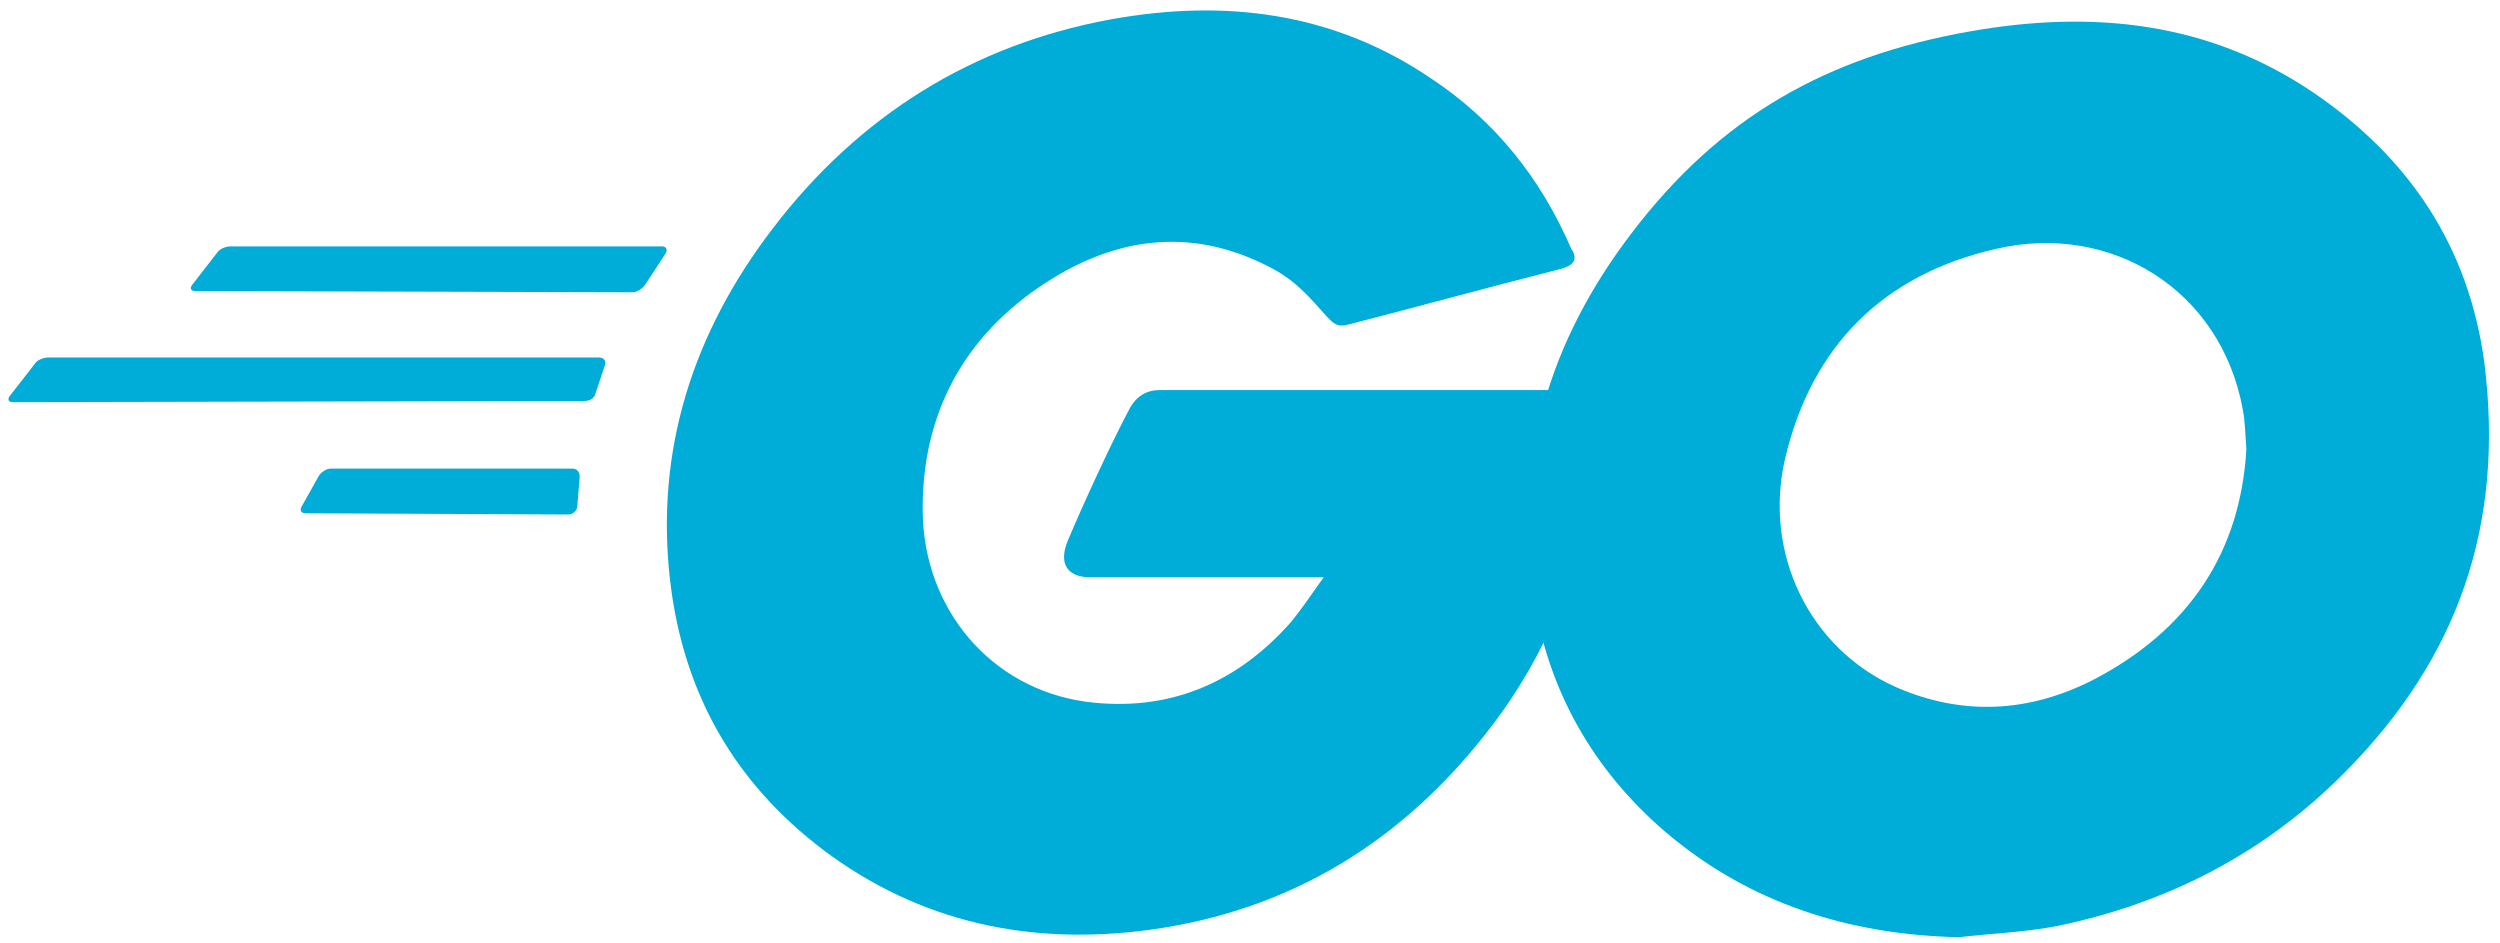
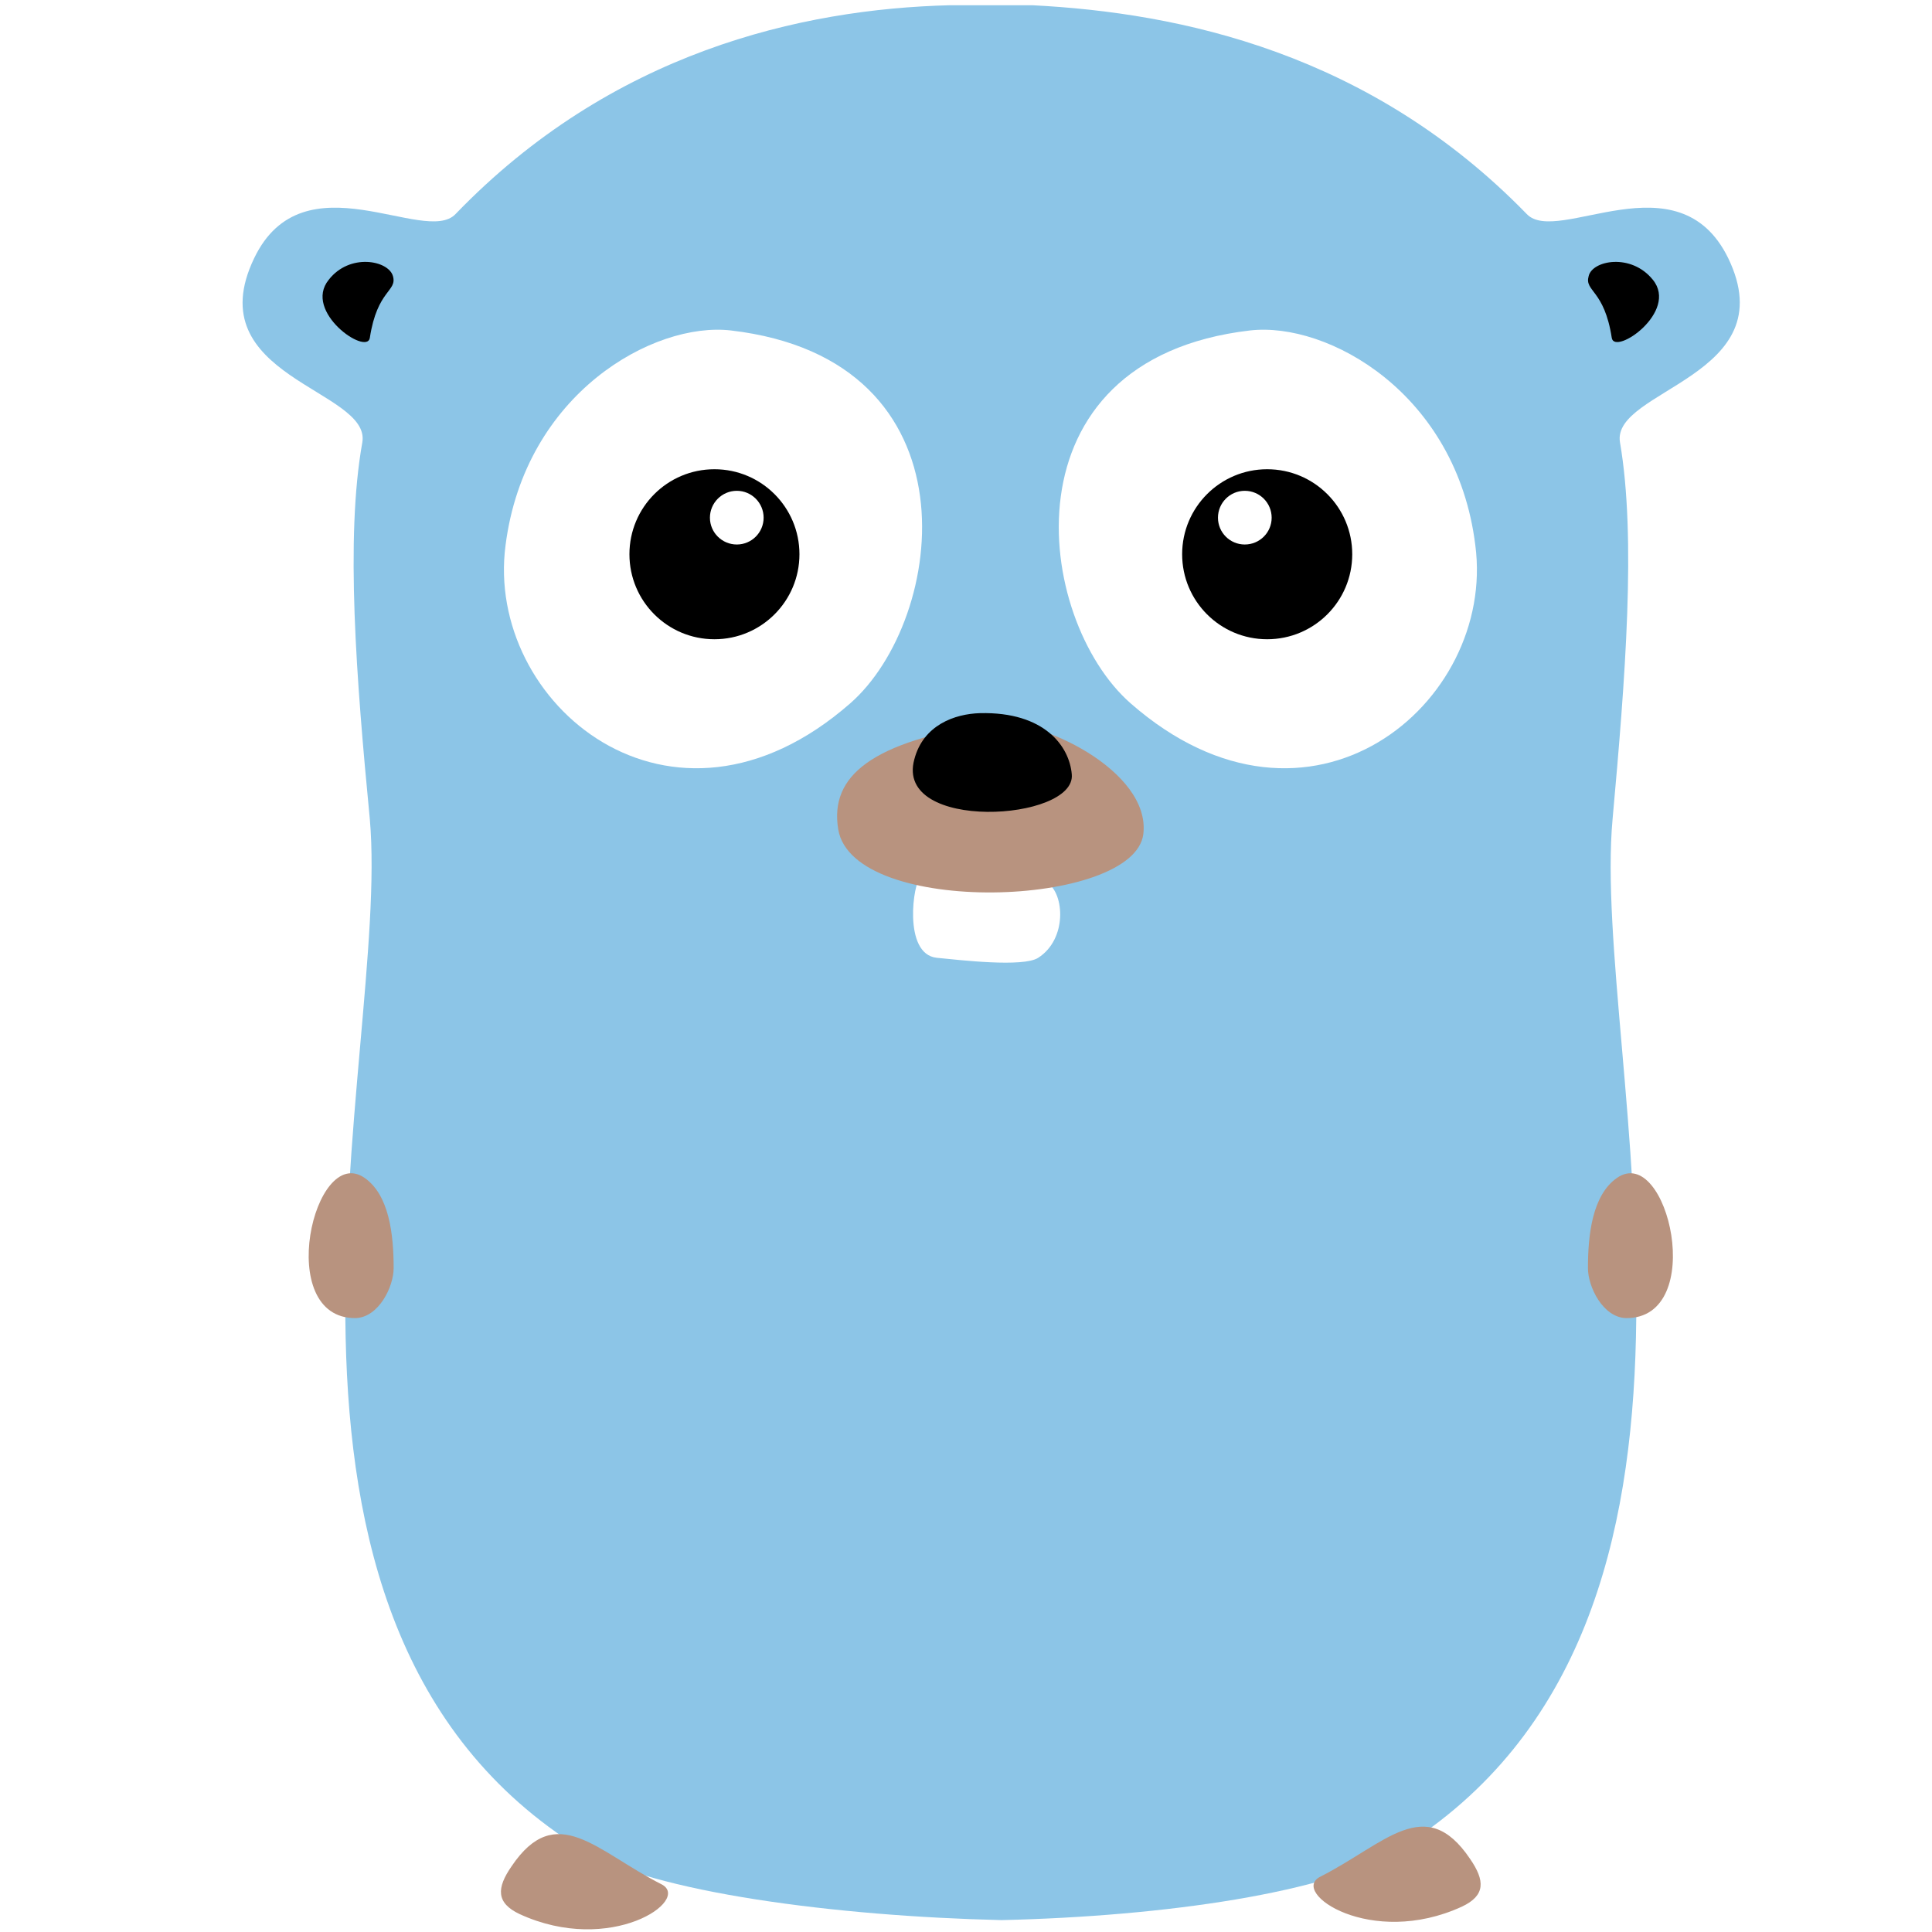
- <svg xmlns="http://www.w3.org/2000/svg" height="78" viewBox="0 0 207 78" width="207">
-   <g fill="#00ADD8" fill-rule="evenodd">
-     <path d="m16.2 24.1c-.4 0-.5-.2-.3-.5l2.1-2.7c.2-.3.7-.5 1.1-.5h35.7c.4 0 .5.3.3.6l-1.7 2.6c-.2.3-.7.6-1 .6z" />
-     <path d="m1.1 33.3c-.4 0-.5-.2-.3-.5l2.1-2.7c.2-.3.7-.5 1.1-.5h45.6c.4 0 .6.3.5.6l-.8 2.4c-.1.4-.5.6-.9.6z" />
-     <path d="m25.3 42.5c-.4 0-.5-.3-.3-.6l1.4-2.5c.2-.3.6-.6 1-.6h20c.4 0 .6.3.6.7l-.2 2.4c0 .4-.4.7-.7.7z" />
-     <g transform="translate(55)">
-       <path d="m74.1 22.3c-6.3 1.6-10.6 2.8-16.8 4.4-1.5.4-1.6.5-2.9-1-1.5-1.7-2.6-2.8-4.7-3.8-6.3-3.1-12.4-2.2-18.1 1.5-6.8 4.4-10.3 10.9-10.2 19 .1 8 5.6 14.6 13.5 15.7 6.8.9 12.5-1.5 17-6.6.9-1.1 1.7-2.3 2.7-3.7-3.6 0-8.1 0-19.3 0-2.1 0-2.6-1.3-1.9-3 1.3-3.1 3.7-8.3 5.1-10.9.3-.6 1-1.6 2.5-1.6h36.4c-.2 2.7-.2 5.4-.6 8.1-1.1 7.2-3.8 13.8-8.2 19.6-7.2 9.5-16.6 15.4-28.5 17-9.8 1.3-18.9-.6-26.9-6.6-7.4-5.6-11.6-13-12.7-22.2-1.3-10.9 1.9-20.7 8.5-29.3 7.1-9.3 16.5-15.2 28-17.3 9.4-1.7 18.4-.6 26.5 4.9 5.3 3.5 9.1 8.3 11.6 14.1.6.9.2 1.4-1 1.7z" />
-       <path d="m107.2 77.6c-9.1-.2-17.4-2.8-24.4-8.8-5.9-5.1-9.6-11.6-10.8-19.3-1.8-11.3 1.3-21.3 8.1-30.2 7.3-9.6 16.1-14.6 28-16.7 10.2-1.8 19.8-.8 28.5 5.1 7.9 5.4 12.8 12.7 14.1 22.3 1.7 13.5-2.2 24.5-11.5 33.9-6.6 6.7-14.7 10.9-24 12.8-2.7.5-5.4.6-8 .9zm23.8-40.4c-.1-1.3-.1-2.3-.3-3.3-1.8-9.9-10.9-15.5-20.4-13.3-9.3 2.1-15.3 8-17.5 17.4-1.8 7.8 2 15.7 9.2 18.9 5.5 2.4 11 2.1 16.3-.6 7.9-4.1 12.2-10.5 12.7-19.1z" fill-rule="nonzero" />
-     </g>
+ <svg xmlns="http://www.w3.org/2000/svg" width="800px" height="800px" viewBox="0 0 24 24">
+   <g fill="none">
+     <path fill="#8CC5E7" d="M21.468,3.206 C22.181,4.68 20.013,4.837 20.124,5.495 C20.328,6.681 20.189,8.442 20.032,10.175 C19.763,13.112 21.959,20.145 17.381,22.971 C16.52,23.509 14.472,23.805 12.452,23.852 C12.452,23.852 12.442,23.852 12.442,23.852 C12.442,23.852 12.433,23.852 12.433,23.852 C10.413,23.805 8.087,23.509 7.225,22.971 C2.657,20.145 4.853,13.112 4.594,10.175 C4.427,8.442 4.288,6.681 4.501,5.495 C4.612,4.837 2.444,4.689 3.158,3.206 C3.769,1.937 5.28,3.058 5.659,2.659 C7.596,0.649 9.95,0.111 11.803,0.065 C11.988,0.065 12.822,0.065 12.822,0.065 C14.666,0.158 17.02,0.658 18.966,2.659 C19.346,3.058 20.847,1.937 21.468,3.206 Z M11.432,10.907 C11.349,10.944 11.21,11.852 11.636,11.898 C11.924,11.926 12.711,12.019 12.897,11.898 C13.258,11.666 13.221,11.11 13.017,10.971 C12.674,10.749 11.525,10.86 11.432,10.907 Z M9.079,4.105 C8.124,3.994 6.521,4.883 6.28,6.774 C6.021,8.738 8.337,10.684 10.561,8.738 C11.757,7.691 12.174,4.466 9.079,4.105 Z M15.528,4.105 C12.433,4.466 12.85,7.691 14.046,8.738 C16.269,10.684 18.586,8.738 18.327,6.774 C18.095,4.883 16.492,3.994 15.528,4.105 Z" />
+     <path fill="#B8937F" d="M12.313,8.988 C12.897,8.905 14.296,9.572 14.203,10.36 C14.092,11.277 10.598,11.398 10.413,10.304 C10.302,9.637 10.83,9.211 12.313,8.988 Z M20.198,16.374 C19.911,16.364 19.726,15.985 19.726,15.753 C19.726,15.336 19.781,14.845 20.087,14.632 C20.717,14.196 21.218,16.383 20.198,16.374 Z M4.418,16.374 C3.398,16.383 3.899,14.196 4.529,14.632 C4.835,14.845 4.89,15.336 4.89,15.753 C4.89,15.985 4.705,16.364 4.418,16.374 Z M18.262,23.092 C18.447,23.361 18.456,23.546 18.16,23.685 C17.029,24.204 16.019,23.509 16.399,23.314 C17.205,22.907 17.706,22.267 18.262,23.092 Z M6.354,23.185 C6.91,22.36 7.411,22.999 8.217,23.407 C8.597,23.602 7.587,24.297 6.456,23.778 C6.16,23.639 6.169,23.453 6.354,23.185 Z" />
+     <path fill="#000000" d="M19.735,3.429 C19.781,3.234 20.263,3.141 20.532,3.475 C20.856,3.873 20.059,4.42 20.022,4.198 C19.93,3.595 19.68,3.623 19.735,3.429 Z M4.881,3.429 C4.937,3.623 4.686,3.595 4.594,4.198 C4.557,4.42 3.76,3.873 4.084,3.475 C4.344,3.141 4.825,3.234 4.881,3.429 Z M15.741,7.941 C15.158,7.941 14.685,7.468 14.685,6.885 C14.685,6.302 15.158,5.829 15.741,5.829 C16.325,5.829 16.798,6.302 16.798,6.885 C16.798,7.468 16.325,7.941 15.741,7.941 Z M15.463,6.764 C15.648,6.764 15.797,6.615 15.797,6.431 C15.797,6.247 15.648,6.097 15.463,6.097 C15.279,6.097 15.13,6.247 15.13,6.431 C15.13,6.615 15.279,6.764 15.463,6.764 Z M11.358,9.433 C11.469,9.007 11.859,8.868 12.174,8.859 C12.98,8.84 13.286,9.276 13.314,9.619 C13.369,10.202 11.108,10.341 11.358,9.433 Z M8.875,7.941 C8.291,7.941 7.819,7.468 7.819,6.885 C7.819,6.302 8.291,5.829 8.875,5.829 C9.458,5.829 9.931,6.302 9.931,6.885 C9.931,7.468 9.458,7.941 8.875,7.941 Z M9.153,6.764 C9.337,6.764 9.486,6.615 9.486,6.431 C9.486,6.247 9.337,6.097 9.153,6.097 C8.969,6.097 8.819,6.247 8.819,6.431 C8.819,6.615 8.969,6.764 9.153,6.764 Z" />
  </g>
</svg>
